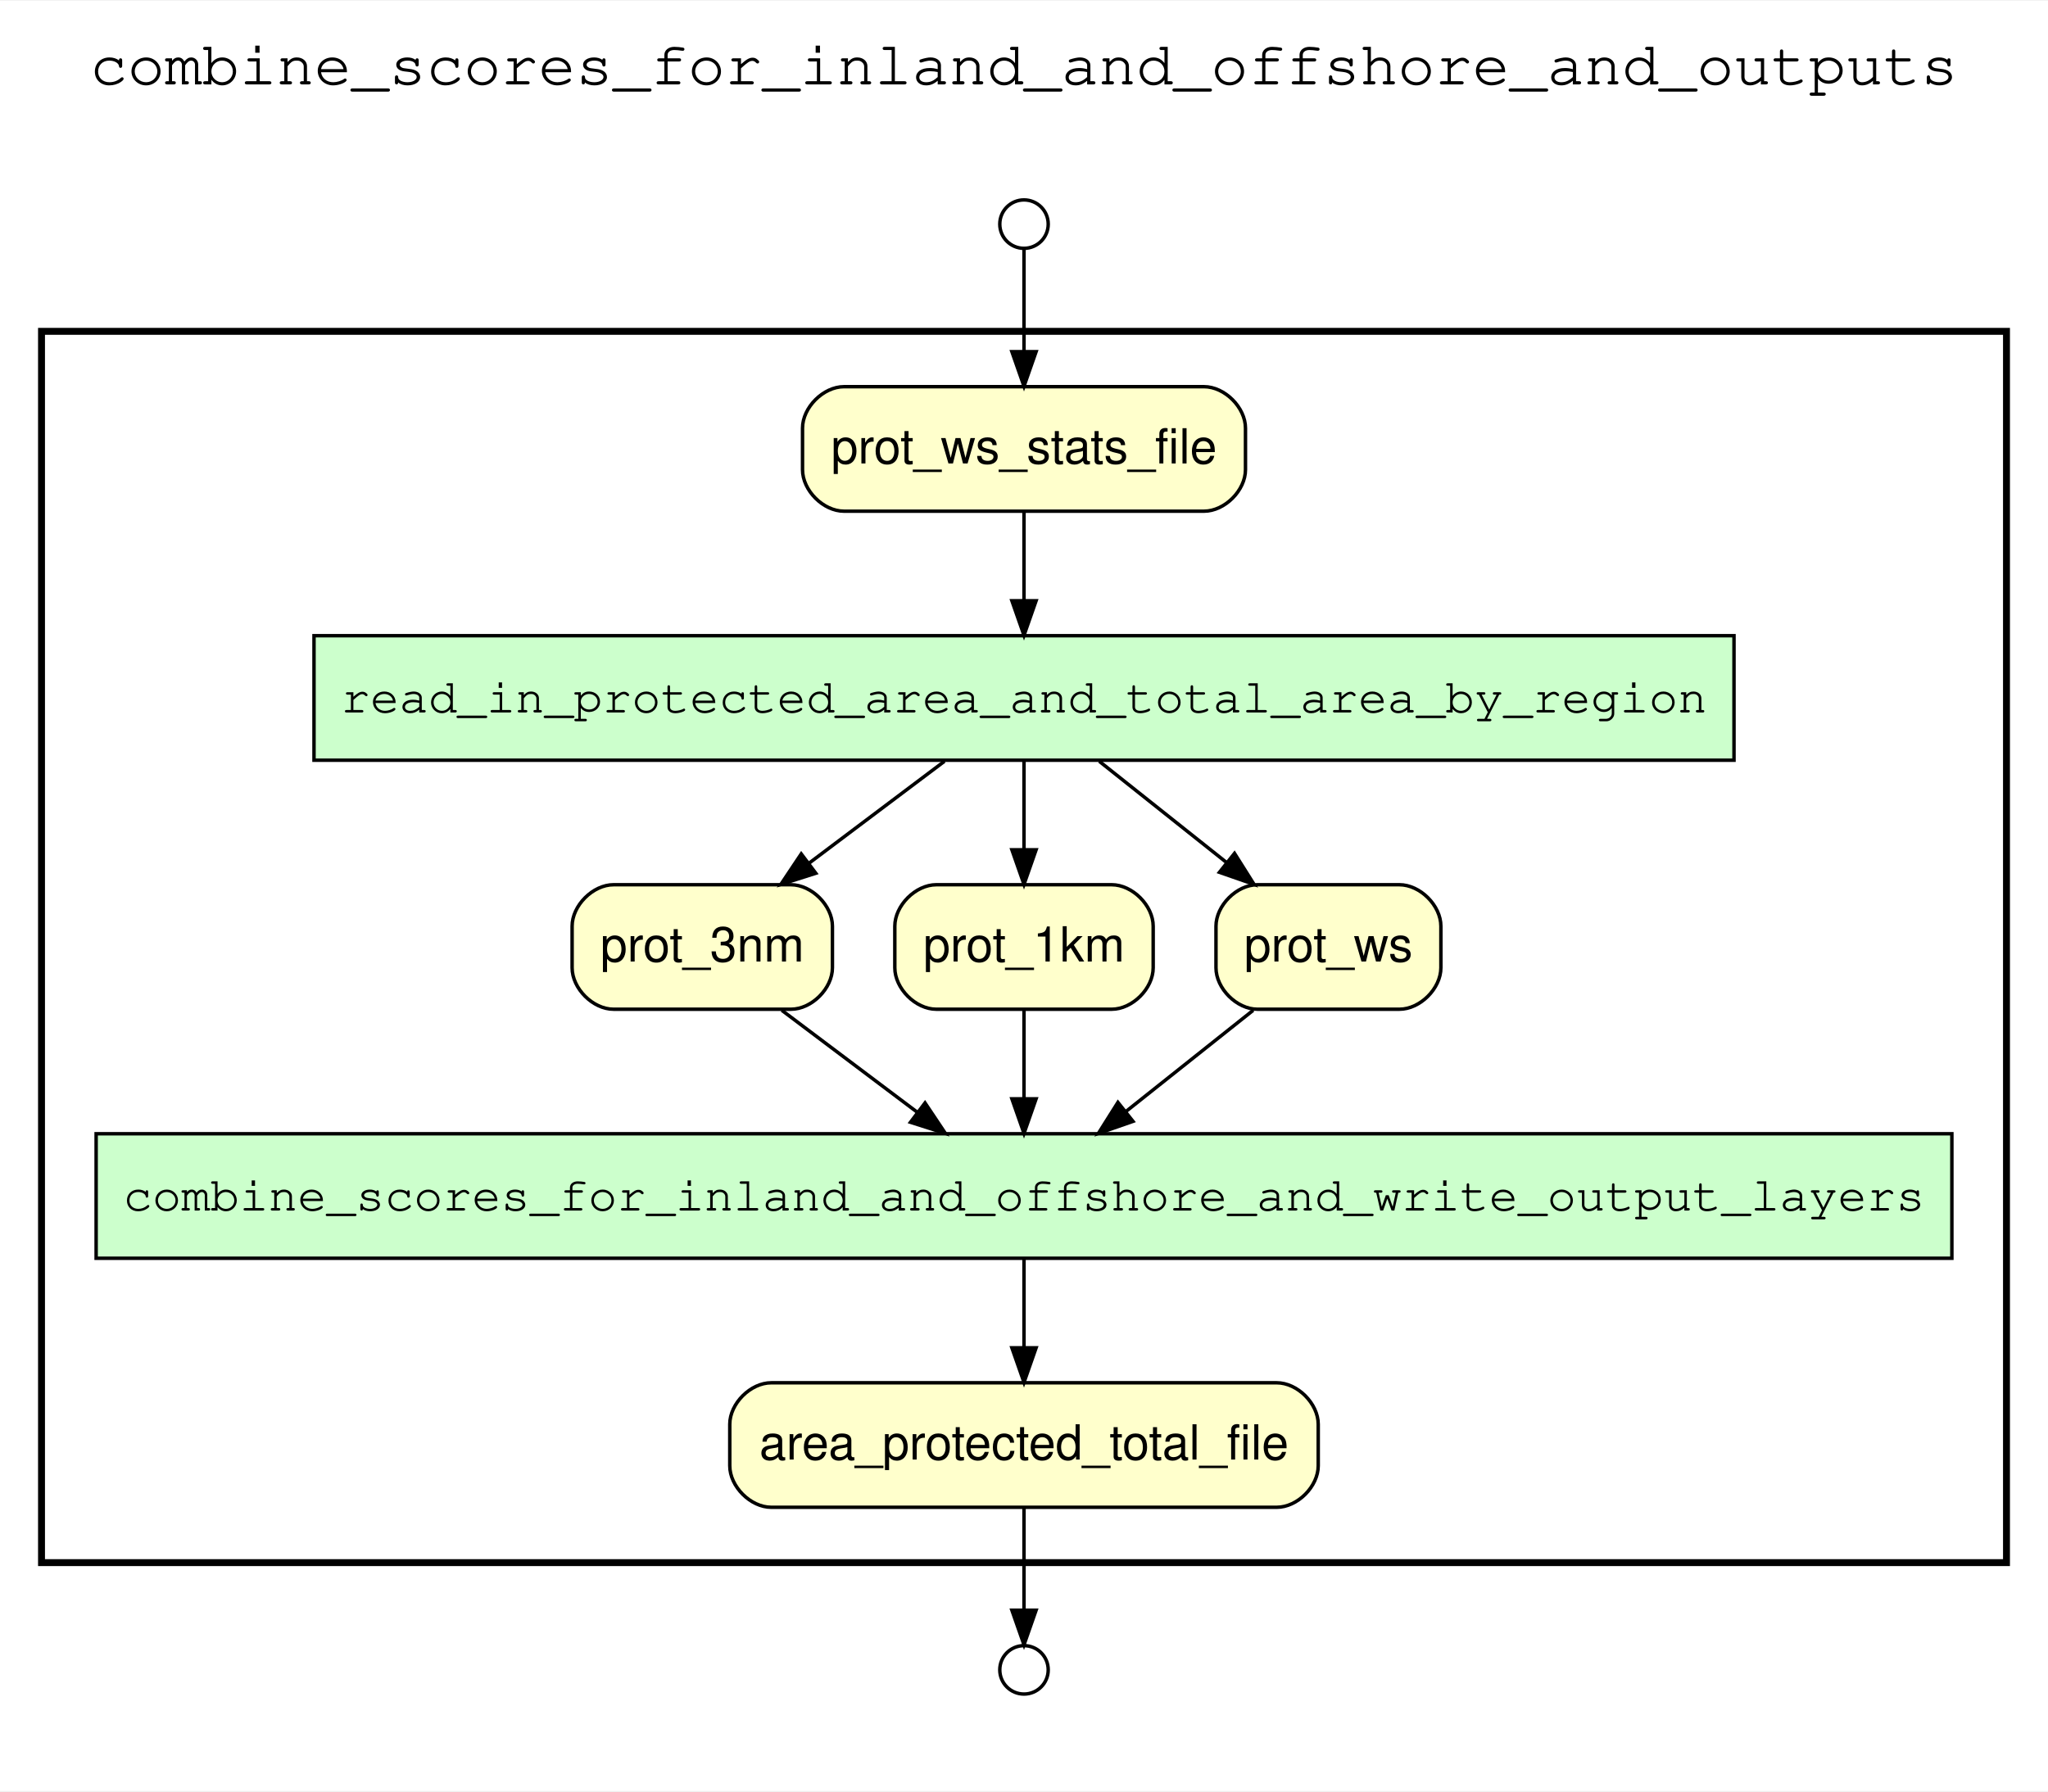
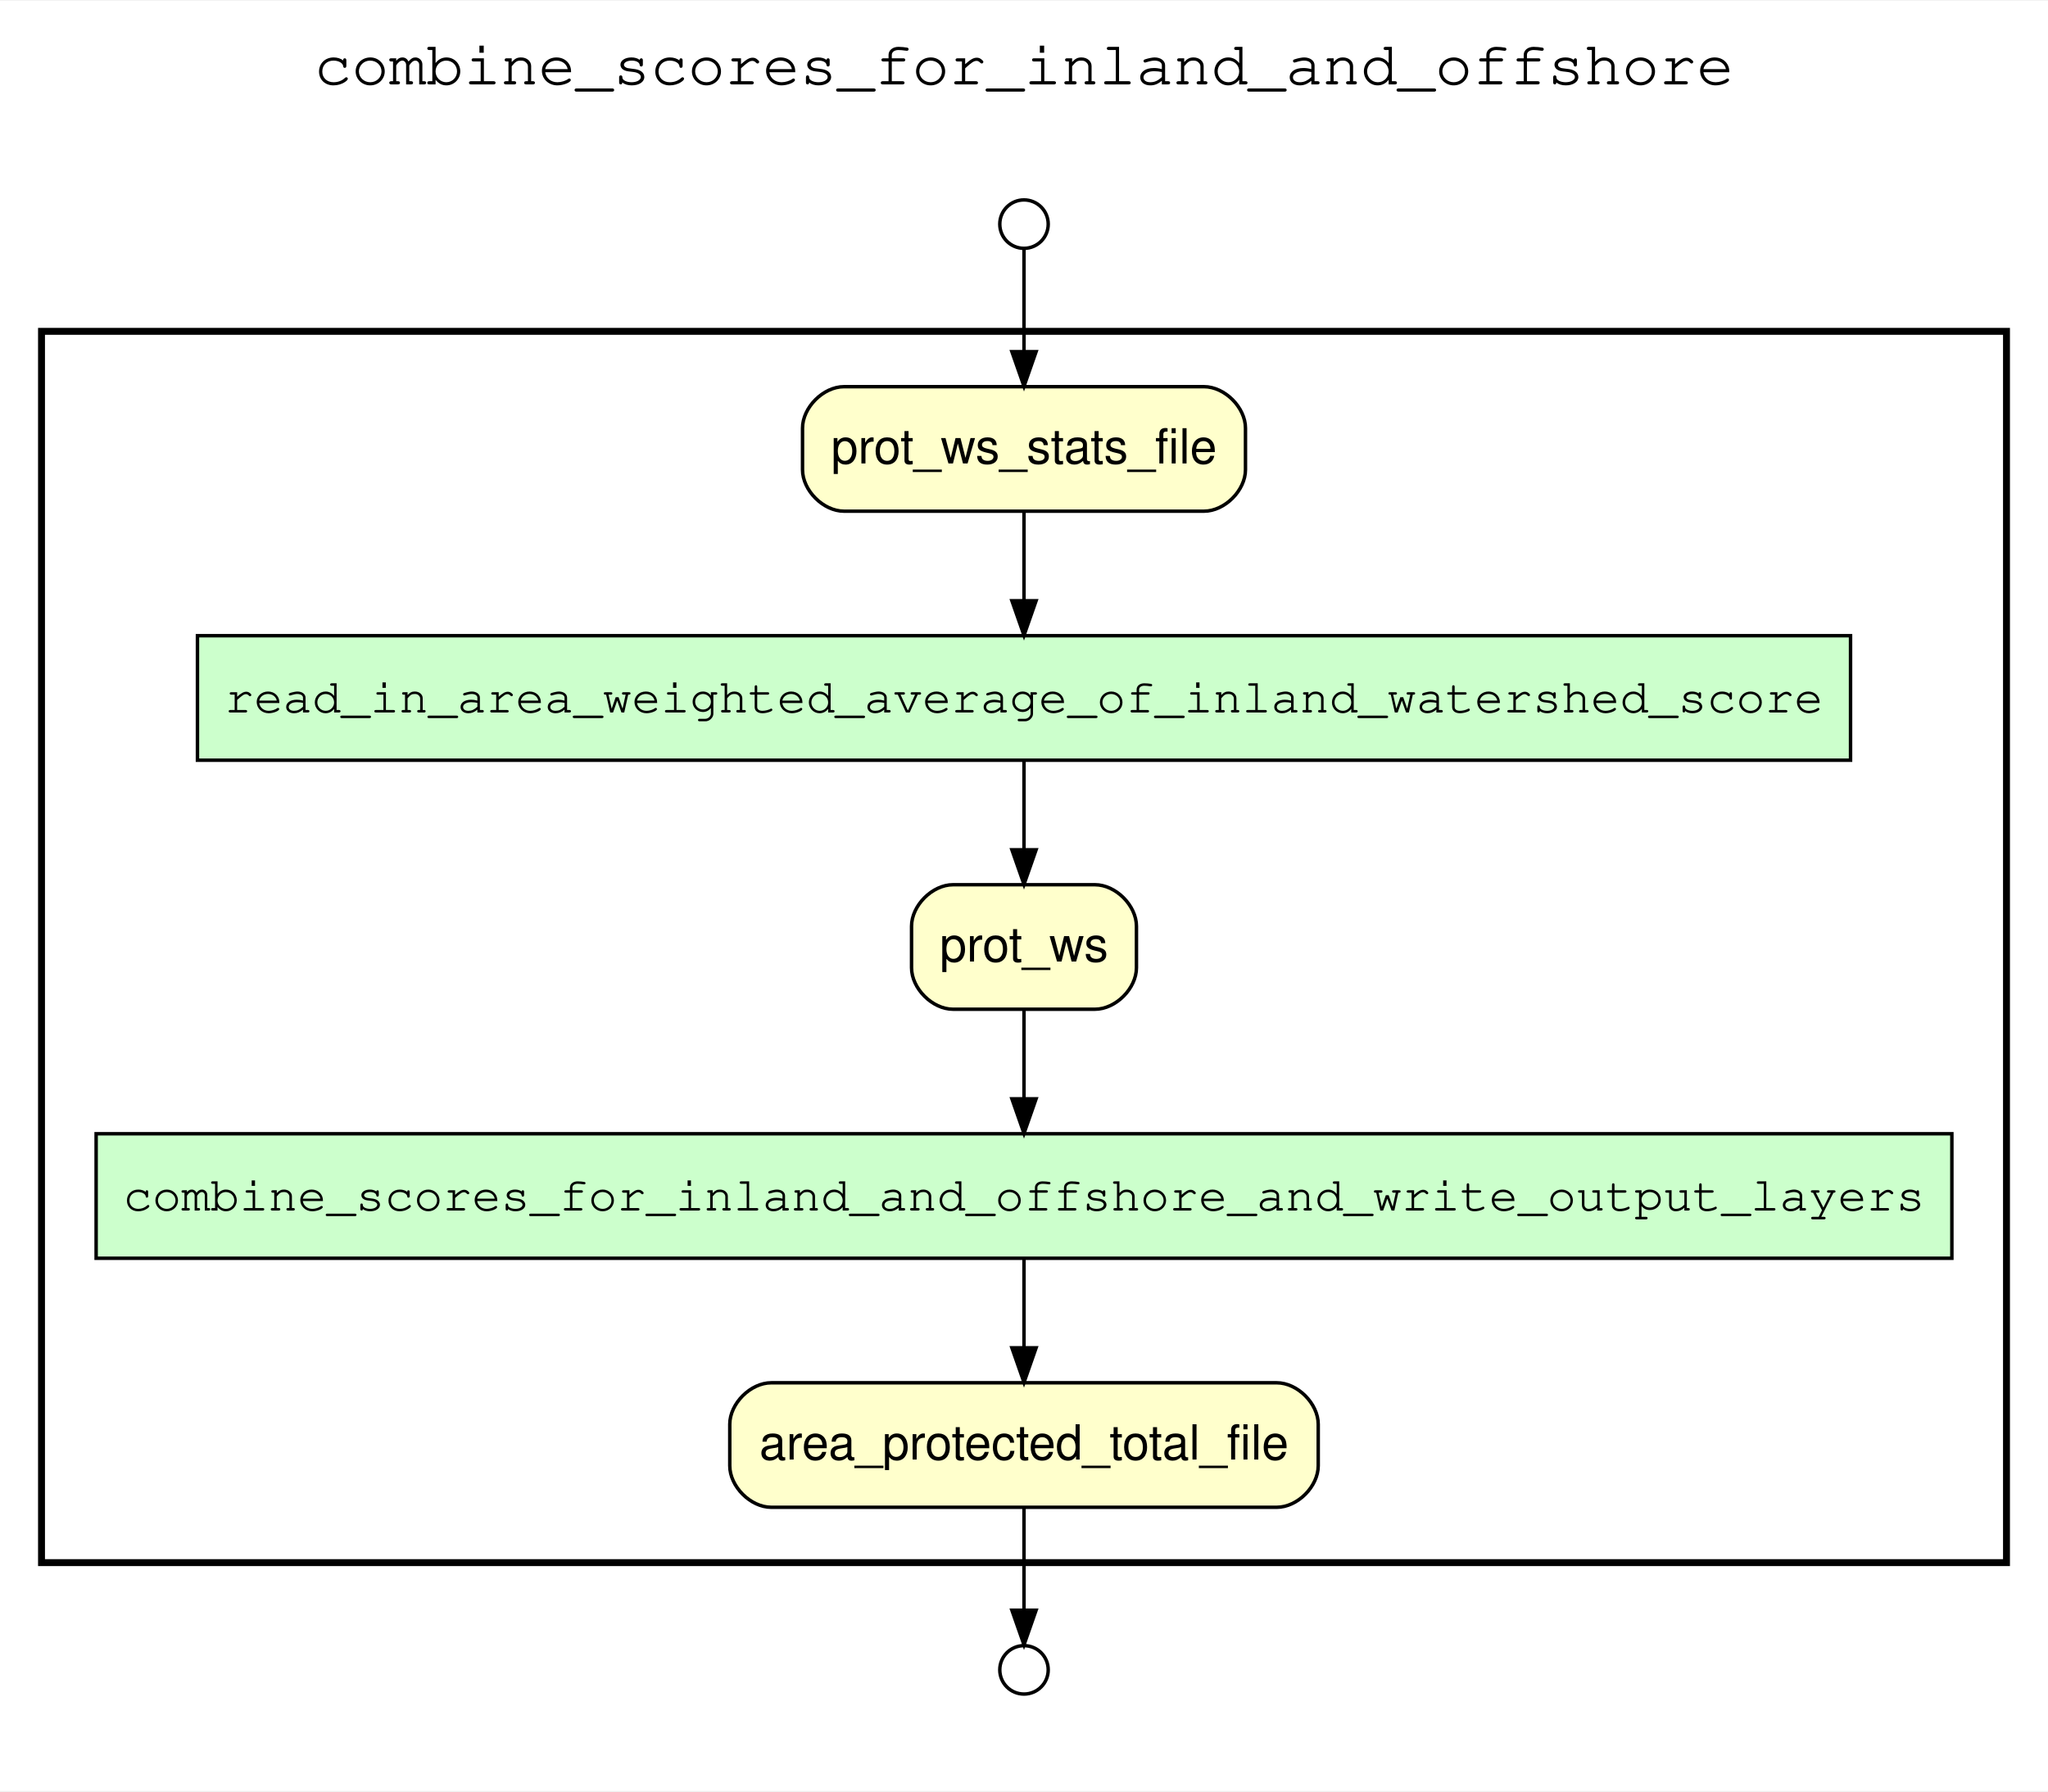
<svg xmlns="http://www.w3.org/2000/svg" width="592pt" height="518pt" viewBox="0.00 0.00 592.00 517.60">
  <g id="graph0" class="graph" transform="scale(1 1) rotate(0) translate(4 513.6)">
    <polygon fill="white" stroke="none" points="-4,4 -4,-513.6 588,-513.6 588,4 -4,4" />
-     <text text-anchor="middle" x="292" y="-489.4" font-family="Courier,monospace" font-size="18.00">combine_scores_for_inland_and_offshore_and_outputs</text>
+     <text text-anchor="middle" x="292" y="-489.4" font-family="Courier,monospace" font-size="18.00">combine_scores_for_inland_and_offshore</text>
    <g id="clust1" class="cluster">
      <polygon fill="none" stroke="black" stroke-width="2" points="8,-62 8,-418 576,-418 576,-62 8,-62" />
    </g>
    <g id="clust2" class="cluster">
      <polygon fill="none" stroke="white" stroke-width="2" points="16,-70 16,-410 568,-410 568,-70 16,-70" />
    </g>
    <g id="clust3" class="cluster">
      <polygon fill="none" stroke="white" stroke-width="2" points="269,-426 269,-472 315,-472 315,-426 269,-426" />
    </g>
    <g id="clust4" class="cluster">
      <polygon fill="none" stroke="white" stroke-width="2" points="277,-434 277,-464 307,-464 307,-434 277,-434" />
    </g>
    <g id="clust5" class="cluster">
      <polygon fill="none" stroke="white" stroke-width="2" points="269,-8 269,-54 315,-54 315,-8 269,-8" />
    </g>
    <g id="clust6" class="cluster">
      <polygon fill="none" stroke="white" stroke-width="2" points="277,-16 277,-46 307,-46 307,-16 277,-16" />
    </g>
    <g id="node1" class="node">
      <polygon fill="#ccffcc" stroke="black" points="560.213,-186 23.787,-186 23.787,-150 560.213,-150 560.213,-186" />
      <text text-anchor="middle" x="292" y="-163.8" font-family="Courier,monospace" font-size="14.00">combine_scores_for_inland_and_offshore_and_write_output_layers</text>
    </g>
-     <g id="node7" class="node">
+     <g id="node5" class="node">
      <path fill="#ffffcc" stroke="black" d="M365.05,-114C365.05,-114 218.95,-114 218.95,-114 212.95,-114 206.95,-108 206.95,-102 206.95,-102 206.95,-90 206.95,-90 206.95,-84 212.95,-78 218.95,-78 218.95,-78 365.05,-78 365.05,-78 371.05,-78 377.05,-84 377.05,-90 377.05,-90 377.05,-102 377.05,-102 377.05,-108 371.05,-114 365.05,-114" />
      <text text-anchor="middle" x="292" y="-91.8" font-family="Helvetica,sans-Serif" font-size="14.00">area_protected_total_file</text>
    </g>
    <g id="edge1" class="edge">
      <path fill="none" stroke="black" d="M292,-149.697C292,-141.983 292,-132.712 292,-124.112" />
      <polygon fill="black" stroke="black" points="295.5,-124.104 292,-114.104 288.5,-124.104 295.5,-124.104" />
    </g>
    <g id="node2" class="node">
-       <polygon fill="#ccffcc" stroke="black" points="497.234,-330 86.766,-330 86.766,-294 497.234,-294 497.234,-330" />
-       <text text-anchor="middle" x="292" y="-307.8" font-family="Courier,monospace" font-size="14.00">read_in_protected_area_and_total_area_by_region</text>
+       <polygon fill="#ccffcc" stroke="black" points="530.923,-330 53.077,-330 53.077,-294 530.923,-294 530.923,-330" />
+       <text text-anchor="middle" x="292" y="-307.8" font-family="Courier,monospace" font-size="14.00">read_in_area_weighted_average_of_inland_watershed_score</text>
    </g>
    <g id="node4" class="node">
-       <path fill="#ffffcc" stroke="black" d="M224.625,-258C224.625,-258 173.375,-258 173.375,-258 167.375,-258 161.375,-252 161.375,-246 161.375,-246 161.375,-234 161.375,-234 161.375,-228 167.375,-222 173.375,-222 173.375,-222 224.625,-222 224.625,-222 230.625,-222 236.625,-228 236.625,-234 236.625,-234 236.625,-246 236.625,-246 236.625,-252 230.625,-258 224.625,-258" />
-       <text text-anchor="middle" x="199" y="-235.8" font-family="Helvetica,sans-Serif" font-size="14.00">prot_3nm</text>
+       <path fill="#ffffcc" stroke="black" d="M312.506,-258C312.506,-258 271.494,-258 271.494,-258 265.494,-258 259.494,-252 259.494,-246 259.494,-246 259.494,-234 259.494,-234 259.494,-228 265.494,-222 271.494,-222 271.494,-222 312.506,-222 312.506,-222 318.506,-222 324.506,-228 324.506,-234 324.506,-234 324.506,-246 324.506,-246 324.506,-252 318.506,-258 312.506,-258" />
+       <text text-anchor="middle" x="292" y="-235.8" font-family="Helvetica,sans-Serif" font-size="14.00">prot_ws</text>
    </g>
-     <g id="edge4" class="edge">
-       <path fill="none" stroke="black" d="M269.011,-293.697C257.186,-284.796 242.608,-273.823 229.821,-264.199" />
-       <polygon fill="black" stroke="black" points="231.819,-261.322 221.724,-258.104 227.609,-266.915 231.819,-261.322" />
-     </g>
-     <g id="node5" class="node">
-       <path fill="#ffffcc" stroke="black" d="M317.343,-258C317.343,-258 266.657,-258 266.657,-258 260.657,-258 254.657,-252 254.657,-246 254.657,-246 254.657,-234 254.657,-234 254.657,-228 260.657,-222 266.657,-222 266.657,-222 317.343,-222 317.343,-222 323.343,-222 329.343,-228 329.343,-234 329.343,-234 329.343,-246 329.343,-246 329.343,-252 323.343,-258 317.343,-258" />
-       <text text-anchor="middle" x="292" y="-235.8" font-family="Helvetica,sans-Serif" font-size="14.00">prot_1km</text>
-     </g>
-     <g id="edge3" class="edge">
+     <g id="edge2" class="edge">
      <path fill="none" stroke="black" d="M292,-293.697C292,-285.983 292,-276.712 292,-268.112" />
      <polygon fill="black" stroke="black" points="295.5,-268.104 292,-258.104 288.5,-268.104 295.5,-268.104" />
-     </g>
-     <g id="node6" class="node">
-       <path fill="#ffffcc" stroke="black" d="M400.506,-258C400.506,-258 359.494,-258 359.494,-258 353.494,-258 347.494,-252 347.494,-246 347.494,-246 347.494,-234 347.494,-234 347.494,-228 353.494,-222 359.494,-222 359.494,-222 400.506,-222 400.506,-222 406.506,-222 412.506,-228 412.506,-234 412.506,-234 412.506,-246 412.506,-246 412.506,-252 406.506,-258 400.506,-258" />
-       <text text-anchor="middle" x="380" y="-235.8" font-family="Helvetica,sans-Serif" font-size="14.00">prot_ws</text>
-     </g>
-     <g id="edge2" class="edge">
-       <path fill="none" stroke="black" d="M313.753,-293.697C324.836,-284.881 338.474,-274.032 350.49,-264.474" />
-       <polygon fill="black" stroke="black" points="352.85,-267.069 358.497,-258.104 348.493,-261.59 352.85,-267.069" />
    </g>
    <g id="node3" class="node">
      <path fill="#ffffcc" stroke="black" d="M344.021,-402C344.021,-402 239.979,-402 239.979,-402 233.979,-402 227.979,-396 227.979,-390 227.979,-390 227.979,-378 227.979,-378 227.979,-372 233.979,-366 239.979,-366 239.979,-366 344.021,-366 344.021,-366 350.021,-366 356.021,-372 356.021,-378 356.021,-378 356.021,-390 356.021,-390 356.021,-396 350.021,-402 344.021,-402" />
      <text text-anchor="middle" x="292" y="-379.8" font-family="Helvetica,sans-Serif" font-size="14.00">prot_ws_stats_file</text>
    </g>
-     <g id="edge5" class="edge">
+     <g id="edge3" class="edge">
      <path fill="none" stroke="black" d="M292,-365.697C292,-357.983 292,-348.712 292,-340.112" />
      <polygon fill="black" stroke="black" points="295.5,-340.104 292,-330.104 288.5,-340.104 295.5,-340.104" />
    </g>
-     <g id="edge6" class="edge">
-       <path fill="none" stroke="black" d="M221.989,-221.697C233.814,-212.796 248.392,-201.823 261.179,-192.199" />
-       <polygon fill="black" stroke="black" points="263.391,-194.915 269.276,-186.104 259.181,-189.322 263.391,-194.915" />
-     </g>
-     <g id="edge7" class="edge">
+     <g id="edge4" class="edge">
      <path fill="none" stroke="black" d="M292,-221.697C292,-213.983 292,-204.712 292,-196.112" />
      <polygon fill="black" stroke="black" points="295.5,-196.104 292,-186.104 288.5,-196.104 295.5,-196.104" />
    </g>
-     <g id="edge8" class="edge">
-       <path fill="none" stroke="black" d="M358.247,-221.697C347.164,-212.881 333.526,-202.032 321.51,-192.474" />
-       <polygon fill="black" stroke="black" points="323.507,-189.59 313.503,-186.104 319.15,-195.069 323.507,-189.59" />
-     </g>
-     <g id="node9" class="node">
+     <g id="node7" class="node">
      <ellipse fill="none" stroke="black" cx="292" cy="-31" rx="7" ry="7" />
    </g>
-     <g id="edge10" class="edge">
+     <g id="edge6" class="edge">
      <path fill="none" stroke="black" d="M292,-77.785C292,-68.666 292,-57.52 292,-48.508" />
      <polygon fill="black" stroke="black" points="295.5,-48.242 292,-38.242 288.5,-48.242 295.5,-48.242" />
    </g>
-     <g id="node8" class="node">
+     <g id="node6" class="node">
      <ellipse fill="none" stroke="black" cx="292" cy="-449" rx="7" ry="7" />
    </g>
-     <g id="edge9" class="edge">
+     <g id="edge5" class="edge">
      <path fill="none" stroke="black" d="M292,-441.729C292,-434.795 292,-423.154 292,-412.215" />
      <polygon fill="black" stroke="black" points="295.5,-412.119 292,-402.119 288.5,-412.119 295.5,-412.119" />
    </g>
  </g>
</svg>
